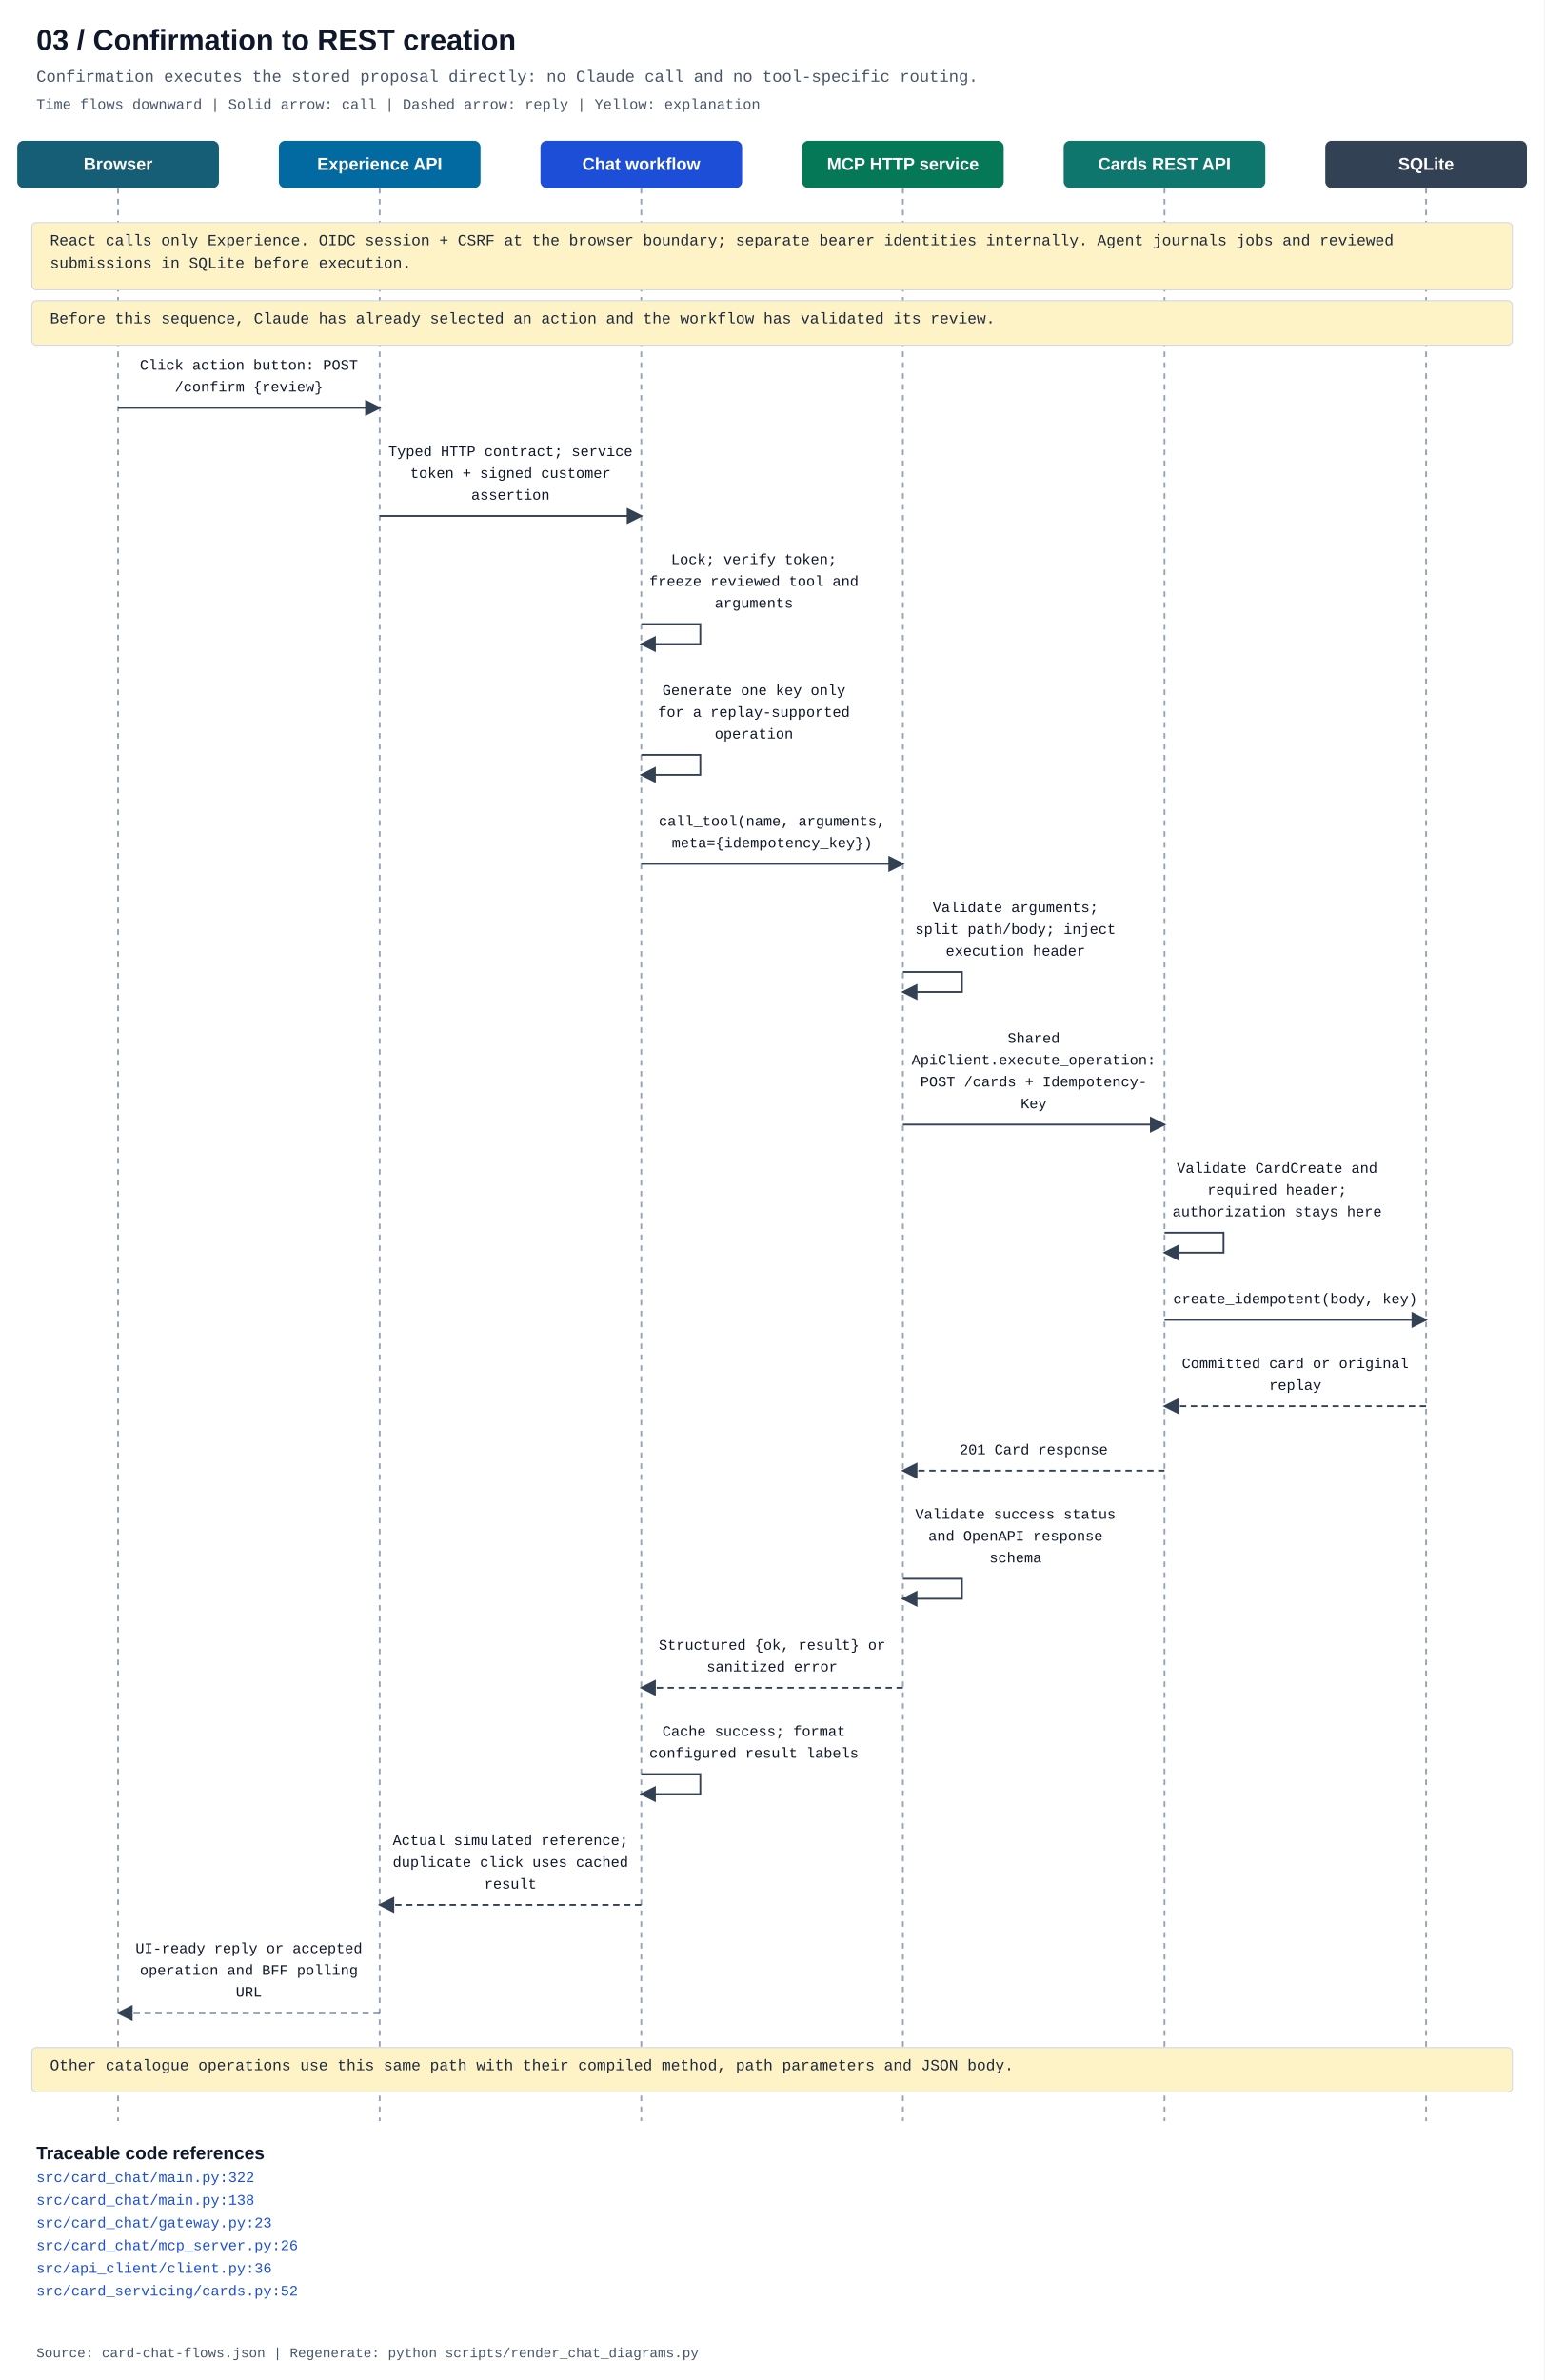
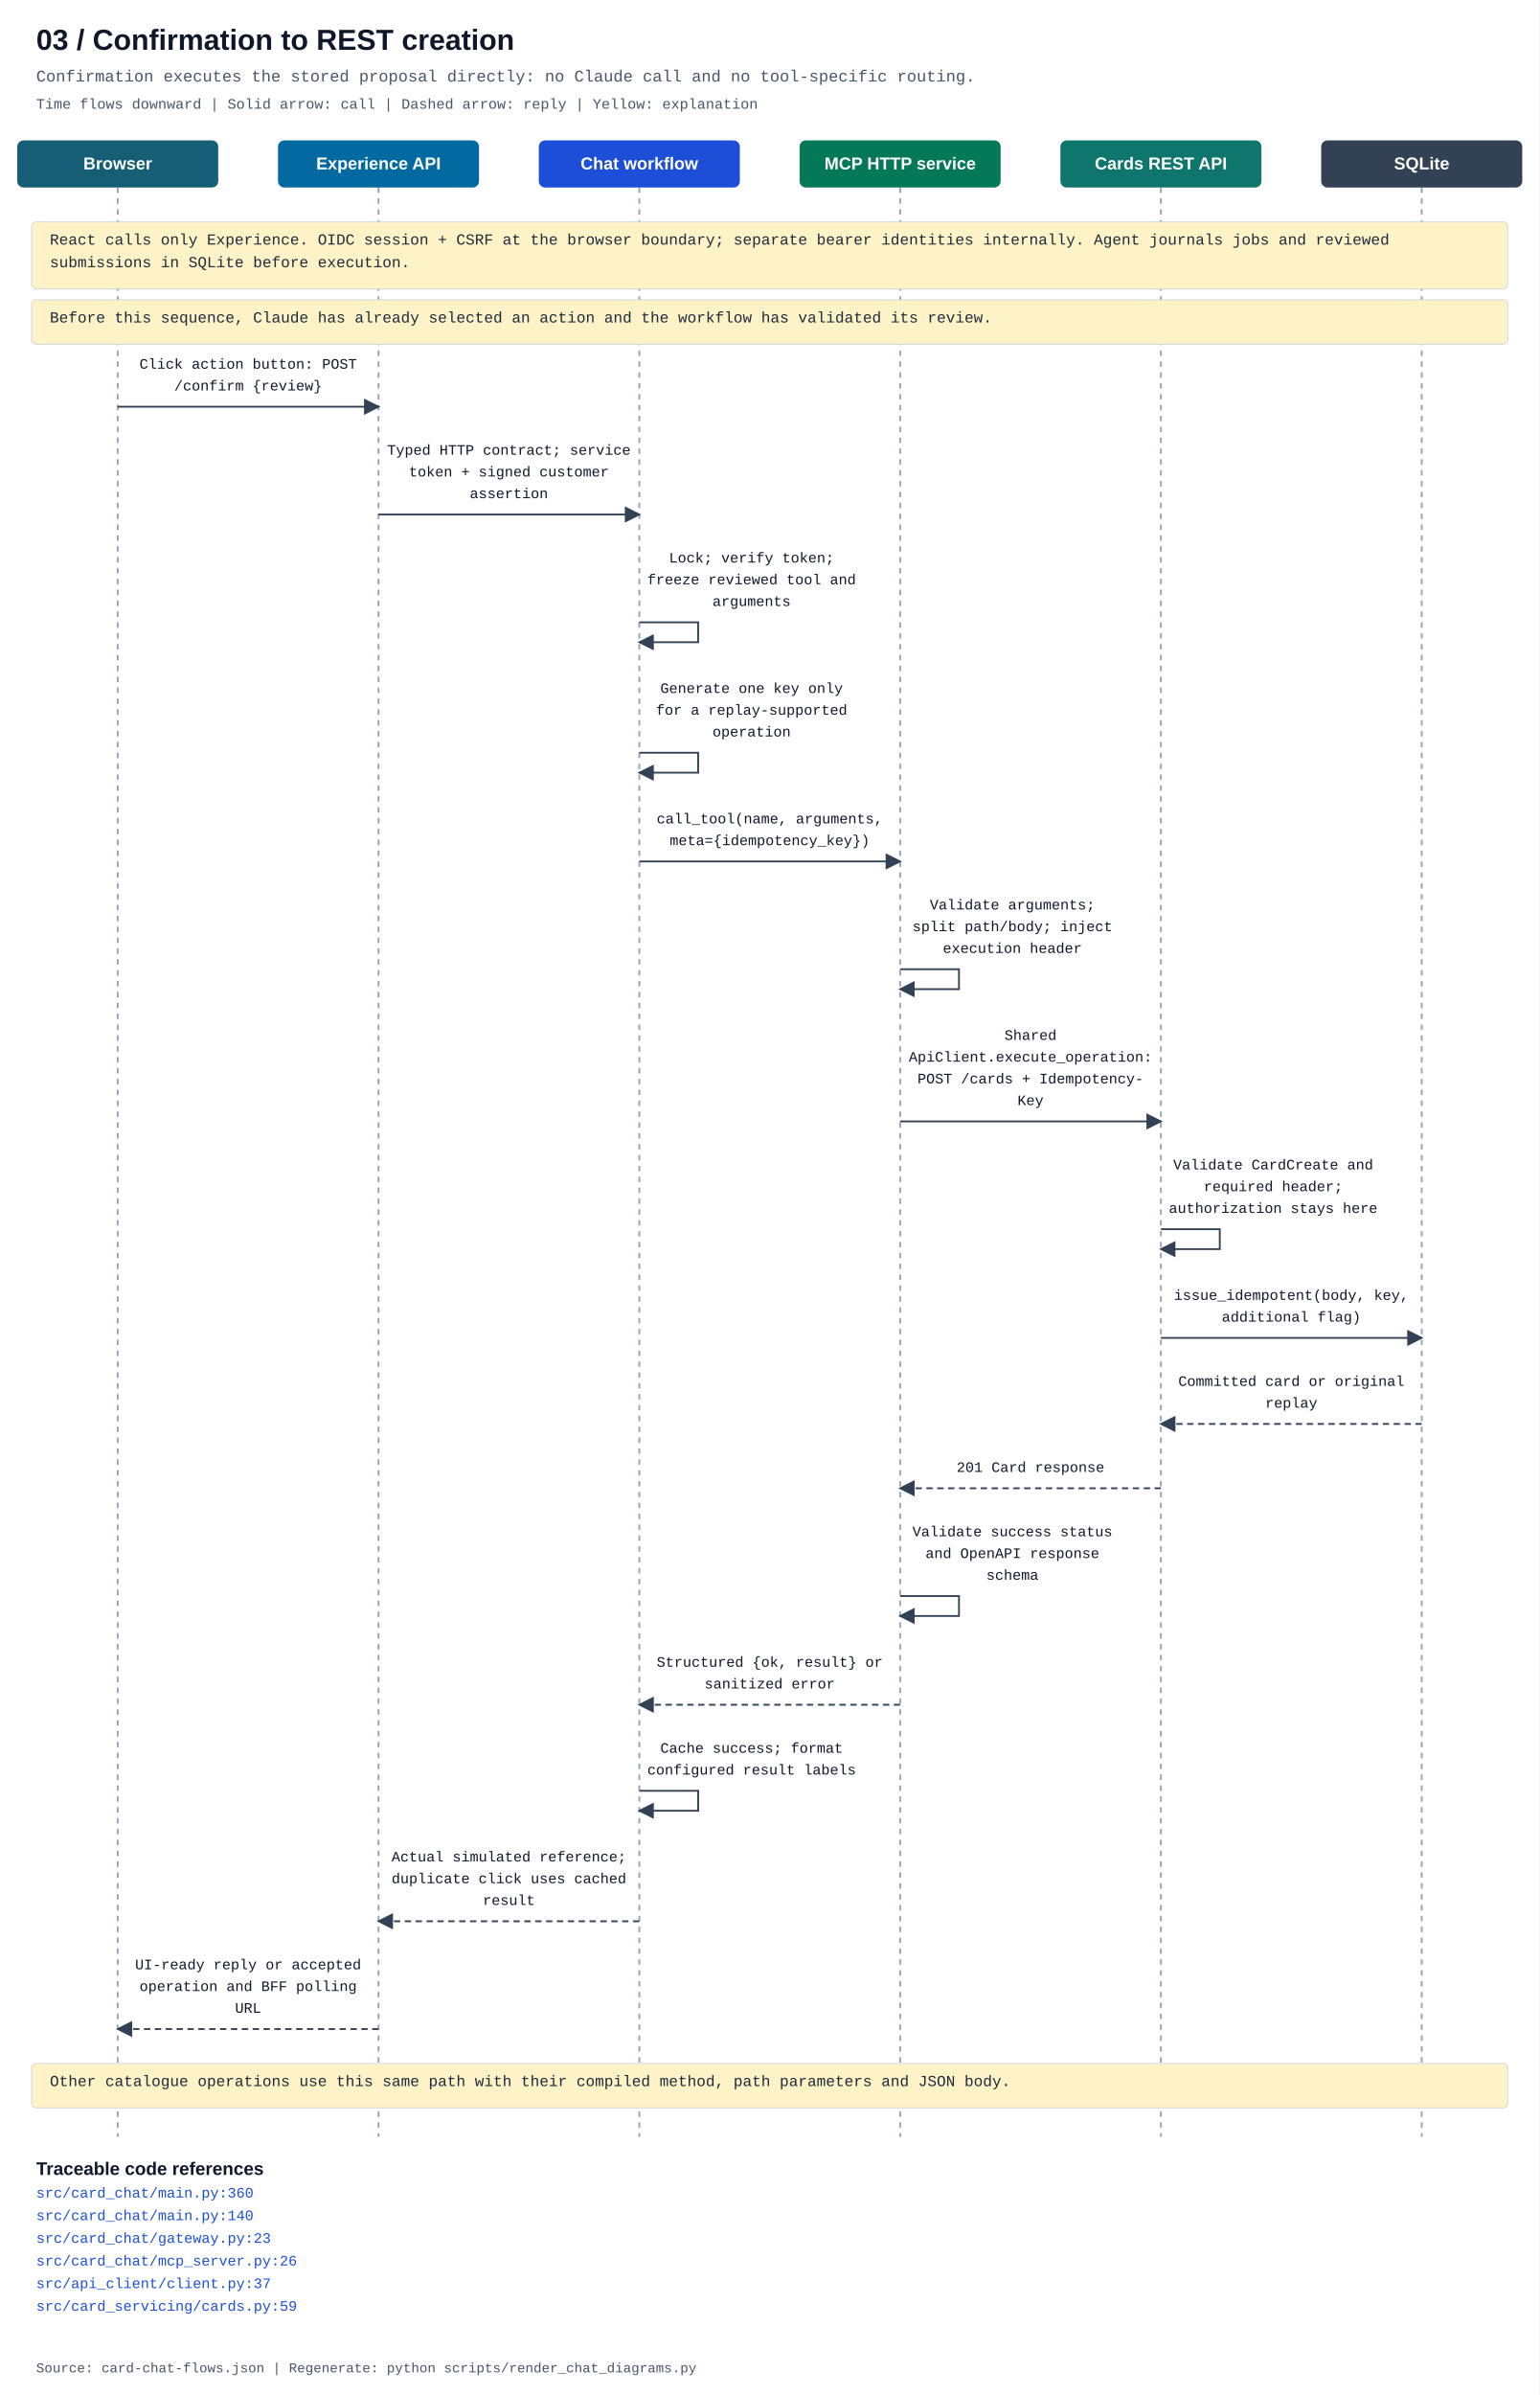
- <svg xmlns="http://www.w3.org/2000/svg" width="1700" height="2620" viewBox="0 0 1700 2620" role="img" aria-labelledby="title description">
+ <svg xmlns="http://www.w3.org/2000/svg" width="1700" height="2644" viewBox="0 0 1700 2644" role="img" aria-labelledby="title description">
  <defs>
    <marker id="arrow" markerWidth="9" markerHeight="9" refX="8" refY="4.5" orient="auto">
      <path d="M0 0 L9 4.5 L0 9" fill="#334155" />
    </marker>
  </defs>
  <style>text{font-family:Consolas,"Liberation Mono",monospace}.heading{font-family:Arial,sans-serif;font-weight:700}</style>
-   <rect width="1700" height="2620" fill="#fff" />
+   <rect width="1700" height="2644" fill="#fff" />
  <text x="40" y="55" class="heading" font-size="32" fill="#0f172a">03 / Confirmation to REST creation</text>
  <text x="40" y="90" font-size="18" fill="#475569">Confirmation executes the stored proposal directly: no Claude call and no tool-specific routing.</text>
  <text x="40" y="120" font-size="16" fill="#475569">Time flows downward | Solid arrow: call | Dashed arrow: reply | Yellow: explanation</text>
-   <path d="M130.0 207 V2335" stroke="#94a3b8" stroke-width="2" stroke-dasharray="6 6" />
+   <path d="M130.0 207 V2359" stroke="#94a3b8" stroke-width="2" stroke-dasharray="6 6" />
  <rect x="19.0" y="155" width="222" height="52" rx="7" fill="#155e75" />
  <text x="130.0" y="187" text-anchor="middle" class="heading" font-size="19" fill="white">Browser</text>
-   <path d="M418.0 207 V2335" stroke="#94a3b8" stroke-width="2" stroke-dasharray="6 6" />
+   <path d="M418.0 207 V2359" stroke="#94a3b8" stroke-width="2" stroke-dasharray="6 6" />
  <rect x="307.0" y="155" width="222" height="52" rx="7" fill="#0369a1" />
  <text x="418.0" y="187" text-anchor="middle" class="heading" font-size="19" fill="white">Experience API</text>
-   <path d="M706.0 207 V2335" stroke="#94a3b8" stroke-width="2" stroke-dasharray="6 6" />
+   <path d="M706.0 207 V2359" stroke="#94a3b8" stroke-width="2" stroke-dasharray="6 6" />
  <rect x="595.0" y="155" width="222" height="52" rx="7" fill="#1d4ed8" />
  <text x="706.0" y="187" text-anchor="middle" class="heading" font-size="19" fill="white">Chat workflow</text>
-   <path d="M994.0 207 V2335" stroke="#94a3b8" stroke-width="2" stroke-dasharray="6 6" />
+   <path d="M994.0 207 V2359" stroke="#94a3b8" stroke-width="2" stroke-dasharray="6 6" />
  <rect x="883.0" y="155" width="222" height="52" rx="7" fill="#047857" />
  <text x="994.0" y="187" text-anchor="middle" class="heading" font-size="19" fill="white">MCP HTTP service</text>
-   <path d="M1282.0 207 V2335" stroke="#94a3b8" stroke-width="2" stroke-dasharray="6 6" />
+   <path d="M1282.0 207 V2359" stroke="#94a3b8" stroke-width="2" stroke-dasharray="6 6" />
  <rect x="1171.0" y="155" width="222" height="52" rx="7" fill="#0f766e" />
  <text x="1282.0" y="187" text-anchor="middle" class="heading" font-size="19" fill="white">Cards REST API</text>
-   <path d="M1570.0 207 V2335" stroke="#94a3b8" stroke-width="2" stroke-dasharray="6 6" />
+   <path d="M1570.0 207 V2359" stroke="#94a3b8" stroke-width="2" stroke-dasharray="6 6" />
  <rect x="1459.0" y="155" width="222" height="52" rx="7" fill="#334155" />
  <text x="1570.0" y="187" text-anchor="middle" class="heading" font-size="19" fill="white">SQLite</text>
  <rect x="35" y="245" width="1630" height="74" rx="5" fill="#fef3c7" stroke="#cbd5e1" />
  <text x="55" y="270" font-size="17" fill="#1e293b">React calls only Experience. OIDC session + CSRF at the browser boundary; separate bearer identities internally. Agent journals jobs and reviewed</text>
  <text x="55" y="295" font-size="17" fill="#1e293b">submissions in SQLite before execution.</text>
  <rect x="35" y="331" width="1630" height="49" rx="5" fill="#fef3c7" stroke="#cbd5e1" />
  <text x="55" y="356" font-size="17" fill="#1e293b">Before this sequence, Claude has already selected an action and the workflow has validated its review.</text>
  <rect x="147.25" y="387" width="253.5" height="55" fill="white" />
  <text x="274.0" y="407" text-anchor="middle" font-size="16" fill="#0f172a">Click action button: POST</text>
  <text x="274.0" y="431" text-anchor="middle" font-size="16" fill="#0f172a">/confirm {review}</text>
  <path d="M130.0 449 H418.0" fill="none" stroke="#334155" stroke-width="2" marker-end="url(#arrow)" />
  <rect x="421.0" y="482" width="282.0" height="79" fill="white" />
  <text x="562.0" y="502" text-anchor="middle" font-size="16" fill="#0f172a">Typed HTTP contract; service</text>
  <text x="562.0" y="526" text-anchor="middle" font-size="16" fill="#0f172a">token + signed customer</text>
  <text x="562.0" y="550" text-anchor="middle" font-size="16" fill="#0f172a">assertion</text>
  <path d="M418.0 568 H706.0" fill="none" stroke="#334155" stroke-width="2" marker-end="url(#arrow)" />
  <rect x="708.0" y="601" width="244.0" height="79" fill="white" />
  <text x="830.0" y="621" text-anchor="middle" font-size="16" fill="#0f172a">Lock; verify token;</text>
  <text x="830.0" y="645" text-anchor="middle" font-size="16" fill="#0f172a">freeze reviewed tool and</text>
  <text x="830.0" y="669" text-anchor="middle" font-size="16" fill="#0f172a">arguments</text>
  <path d="M706.0 687 H771.0 V709 H706.0" fill="none" stroke="#334155" stroke-width="2" marker-end="url(#arrow)" />
  <rect x="717.5" y="745" width="225.0" height="79" fill="white" />
  <text x="830.0" y="765" text-anchor="middle" font-size="16" fill="#0f172a">Generate one key only</text>
  <text x="830.0" y="789" text-anchor="middle" font-size="16" fill="#0f172a">for a replay-supported</text>
  <text x="830.0" y="813" text-anchor="middle" font-size="16" fill="#0f172a">operation</text>
  <path d="M706.0 831 H771.0 V853 H706.0" fill="none" stroke="#334155" stroke-width="2" marker-end="url(#arrow)" />
  <rect x="718.5" y="889" width="263.0" height="55" fill="white" />
  <text x="850.0" y="909" text-anchor="middle" font-size="16" fill="#0f172a">call_tool(name, arguments,</text>
  <text x="850.0" y="933" text-anchor="middle" font-size="16" fill="#0f172a">meta={idempotency_key})</text>
  <path d="M706.0 951 H994.0" fill="none" stroke="#334155" stroke-width="2" marker-end="url(#arrow)" />
  <rect x="1000.75" y="984" width="234.5" height="79" fill="white" />
  <text x="1118.0" y="1004" text-anchor="middle" font-size="16" fill="#0f172a">Validate arguments;</text>
  <text x="1118.0" y="1028" text-anchor="middle" font-size="16" fill="#0f172a">split path/body; inject</text>
  <text x="1118.0" y="1052" text-anchor="middle" font-size="16" fill="#0f172a">execution header</text>
  <path d="M994.0 1070 H1059.0 V1092 H994.0" fill="none" stroke="#334155" stroke-width="2" marker-end="url(#arrow)" />
  <rect x="997.0" y="1128" width="282.0" height="103" fill="white" />
  <text x="1138.0" y="1148" text-anchor="middle" font-size="16" fill="#0f172a">Shared</text>
  <text x="1138.0" y="1172" text-anchor="middle" font-size="16" fill="#0f172a">ApiClient.execute_operation:</text>
  <text x="1138.0" y="1196" text-anchor="middle" font-size="16" fill="#0f172a">POST /cards + Idempotency-</text>
  <text x="1138.0" y="1220" text-anchor="middle" font-size="16" fill="#0f172a">Key</text>
  <path d="M994.0 1238 H1282.0" fill="none" stroke="#334155" stroke-width="2" marker-end="url(#arrow)" />
  <rect x="1284.0" y="1271" width="244.0" height="79" fill="white" />
  <text x="1406.0" y="1291" text-anchor="middle" font-size="16" fill="#0f172a">Validate CardCreate and</text>
  <text x="1406.0" y="1315" text-anchor="middle" font-size="16" fill="#0f172a">required header;</text>
  <text x="1406.0" y="1339" text-anchor="middle" font-size="16" fill="#0f172a">authorization stays here</text>
  <path d="M1282.0 1357 H1347.0 V1379 H1282.0" fill="none" stroke="#334155" stroke-width="2" marker-end="url(#arrow)" />
-   <rect x="1285.0" y="1415" width="282.0" height="31" fill="white" />
-   <text x="1426.0" y="1435" text-anchor="middle" font-size="16" fill="#0f172a">create_idempotent(body, key)</text>
-   <path d="M1282.0 1453 H1570.0" fill="none" stroke="#334155" stroke-width="2" marker-end="url(#arrow)" />
-   <rect x="1294.5" y="1486" width="263.0" height="55" fill="white" />
-   <text x="1426.0" y="1506" text-anchor="middle" font-size="16" fill="#0f172a">Committed card or original</text>
-   <text x="1426.0" y="1530" text-anchor="middle" font-size="16" fill="#0f172a">replay</text>
-   <path d="M1570.0 1548 H1282.0" fill="none" stroke="#334155" stroke-width="2" stroke-dasharray="7 5" marker-end="url(#arrow)" />
-   <rect x="1049.25" y="1581" width="177.5" height="31" fill="white" />
-   <text x="1138.0" y="1601" text-anchor="middle" font-size="16" fill="#0f172a">201 Card response</text>
-   <path d="M1282.0 1619 H994.0" fill="none" stroke="#334155" stroke-width="2" stroke-dasharray="7 5" marker-end="url(#arrow)" />
-   <rect x="1000.75" y="1652" width="234.5" height="79" fill="white" />
-   <text x="1118.0" y="1672" text-anchor="middle" font-size="16" fill="#0f172a">Validate success status</text>
-   <text x="1118.0" y="1696" text-anchor="middle" font-size="16" fill="#0f172a">and OpenAPI response</text>
-   <text x="1118.0" y="1720" text-anchor="middle" font-size="16" fill="#0f172a">schema</text>
-   <path d="M994.0 1738 H1059.0 V1760 H994.0" fill="none" stroke="#334155" stroke-width="2" marker-end="url(#arrow)" />
-   <rect x="718.5" y="1796" width="263.0" height="55" fill="white" />
-   <text x="850.0" y="1816" text-anchor="middle" font-size="16" fill="#0f172a">Structured {ok, result} or</text>
-   <text x="850.0" y="1840" text-anchor="middle" font-size="16" fill="#0f172a">sanitized error</text>
-   <path d="M994.0 1858 H706.0" fill="none" stroke="#334155" stroke-width="2" stroke-dasharray="7 5" marker-end="url(#arrow)" />
-   <rect x="708.0" y="1891" width="244.0" height="55" fill="white" />
-   <text x="830.0" y="1911" text-anchor="middle" font-size="16" fill="#0f172a">Cache success; format</text>
-   <text x="830.0" y="1935" text-anchor="middle" font-size="16" fill="#0f172a">configured result labels</text>
-   <path d="M706.0 1953 H771.0 V1975 H706.0" fill="none" stroke="#334155" stroke-width="2" marker-end="url(#arrow)" />
-   <rect x="425.75" y="2011" width="272.5" height="79" fill="white" />
-   <text x="562.0" y="2031" text-anchor="middle" font-size="16" fill="#0f172a">Actual simulated reference;</text>
-   <text x="562.0" y="2055" text-anchor="middle" font-size="16" fill="#0f172a">duplicate click uses cached</text>
-   <text x="562.0" y="2079" text-anchor="middle" font-size="16" fill="#0f172a">result</text>
-   <path d="M706.0 2097 H418.0" fill="none" stroke="#334155" stroke-width="2" stroke-dasharray="7 5" marker-end="url(#arrow)" />
-   <rect x="142.5" y="2130" width="263.0" height="79" fill="white" />
-   <text x="274.0" y="2150" text-anchor="middle" font-size="16" fill="#0f172a">UI-ready reply or accepted</text>
-   <text x="274.0" y="2174" text-anchor="middle" font-size="16" fill="#0f172a">operation and BFF polling</text>
-   <text x="274.0" y="2198" text-anchor="middle" font-size="16" fill="#0f172a">URL</text>
-   <path d="M418.0 2216 H130.0" fill="none" stroke="#334155" stroke-width="2" stroke-dasharray="7 5" marker-end="url(#arrow)" />
-   <rect x="35" y="2254" width="1630" height="49" rx="5" fill="#fef3c7" stroke="#cbd5e1" />
-   <text x="55" y="2279" font-size="17" fill="#1e293b">Other catalogue operations use this same path with their compiled method, path parameters and JSON body.</text>
-   <text x="40" y="2377" class="heading" font-size="20" fill="#0f172a">Traceable code references</text>
+   <rect x="1289.75" y="1415" width="272.5" height="55" fill="white" />
+   <text x="1426.0" y="1435" text-anchor="middle" font-size="16" fill="#0f172a">issue_idempotent(body, key,</text>
+   <text x="1426.0" y="1459" text-anchor="middle" font-size="16" fill="#0f172a">additional flag)</text>
+   <path d="M1282.0 1477 H1570.0" fill="none" stroke="#334155" stroke-width="2" marker-end="url(#arrow)" />
+   <rect x="1294.5" y="1510" width="263.0" height="55" fill="white" />
+   <text x="1426.0" y="1530" text-anchor="middle" font-size="16" fill="#0f172a">Committed card or original</text>
+   <text x="1426.0" y="1554" text-anchor="middle" font-size="16" fill="#0f172a">replay</text>
+   <path d="M1570.0 1572 H1282.0" fill="none" stroke="#334155" stroke-width="2" stroke-dasharray="7 5" marker-end="url(#arrow)" />
+   <rect x="1049.25" y="1605" width="177.5" height="31" fill="white" />
+   <text x="1138.0" y="1625" text-anchor="middle" font-size="16" fill="#0f172a">201 Card response</text>
+   <path d="M1282.0 1643 H994.0" fill="none" stroke="#334155" stroke-width="2" stroke-dasharray="7 5" marker-end="url(#arrow)" />
+   <rect x="1000.75" y="1676" width="234.5" height="79" fill="white" />
+   <text x="1118.0" y="1696" text-anchor="middle" font-size="16" fill="#0f172a">Validate success status</text>
+   <text x="1118.0" y="1720" text-anchor="middle" font-size="16" fill="#0f172a">and OpenAPI response</text>
+   <text x="1118.0" y="1744" text-anchor="middle" font-size="16" fill="#0f172a">schema</text>
+   <path d="M994.0 1762 H1059.0 V1784 H994.0" fill="none" stroke="#334155" stroke-width="2" marker-end="url(#arrow)" />
+   <rect x="718.5" y="1820" width="263.0" height="55" fill="white" />
+   <text x="850.0" y="1840" text-anchor="middle" font-size="16" fill="#0f172a">Structured {ok, result} or</text>
+   <text x="850.0" y="1864" text-anchor="middle" font-size="16" fill="#0f172a">sanitized error</text>
+   <path d="M994.0 1882 H706.0" fill="none" stroke="#334155" stroke-width="2" stroke-dasharray="7 5" marker-end="url(#arrow)" />
+   <rect x="708.0" y="1915" width="244.0" height="55" fill="white" />
+   <text x="830.0" y="1935" text-anchor="middle" font-size="16" fill="#0f172a">Cache success; format</text>
+   <text x="830.0" y="1959" text-anchor="middle" font-size="16" fill="#0f172a">configured result labels</text>
+   <path d="M706.0 1977 H771.0 V1999 H706.0" fill="none" stroke="#334155" stroke-width="2" marker-end="url(#arrow)" />
+   <rect x="425.75" y="2035" width="272.5" height="79" fill="white" />
+   <text x="562.0" y="2055" text-anchor="middle" font-size="16" fill="#0f172a">Actual simulated reference;</text>
+   <text x="562.0" y="2079" text-anchor="middle" font-size="16" fill="#0f172a">duplicate click uses cached</text>
+   <text x="562.0" y="2103" text-anchor="middle" font-size="16" fill="#0f172a">result</text>
+   <path d="M706.0 2121 H418.0" fill="none" stroke="#334155" stroke-width="2" stroke-dasharray="7 5" marker-end="url(#arrow)" />
+   <rect x="142.5" y="2154" width="263.0" height="79" fill="white" />
+   <text x="274.0" y="2174" text-anchor="middle" font-size="16" fill="#0f172a">UI-ready reply or accepted</text>
+   <text x="274.0" y="2198" text-anchor="middle" font-size="16" fill="#0f172a">operation and BFF polling</text>
+   <text x="274.0" y="2222" text-anchor="middle" font-size="16" fill="#0f172a">URL</text>
+   <path d="M418.0 2240 H130.0" fill="none" stroke="#334155" stroke-width="2" stroke-dasharray="7 5" marker-end="url(#arrow)" />
+   <rect x="35" y="2278" width="1630" height="49" rx="5" fill="#fef3c7" stroke="#cbd5e1" />
+   <text x="55" y="2303" font-size="17" fill="#1e293b">Other catalogue operations use this same path with their compiled method, path parameters and JSON body.</text>
+   <text x="40" y="2401" class="heading" font-size="20" fill="#0f172a">Traceable code references</text>
  <a href="../../src/card_chat/main.py">
-     <text x="40" y="2402" font-size="16" fill="#1d4ed8">src/card_chat/main.py:322</text>
+     <text x="40" y="2426" font-size="16" fill="#1d4ed8">src/card_chat/main.py:360</text>
  </a>
  <a href="../../src/card_chat/main.py">
-     <text x="40" y="2427" font-size="16" fill="#1d4ed8">src/card_chat/main.py:138</text>
+     <text x="40" y="2451" font-size="16" fill="#1d4ed8">src/card_chat/main.py:140</text>
  </a>
  <a href="../../src/card_chat/gateway.py">
-     <text x="40" y="2452" font-size="16" fill="#1d4ed8">src/card_chat/gateway.py:23</text>
+     <text x="40" y="2476" font-size="16" fill="#1d4ed8">src/card_chat/gateway.py:23</text>
  </a>
  <a href="../../src/card_chat/mcp_server.py">
-     <text x="40" y="2477" font-size="16" fill="#1d4ed8">src/card_chat/mcp_server.py:26</text>
+     <text x="40" y="2501" font-size="16" fill="#1d4ed8">src/card_chat/mcp_server.py:26</text>
  </a>
  <a href="../../src/api_client/client.py">
-     <text x="40" y="2502" font-size="16" fill="#1d4ed8">src/api_client/client.py:36</text>
+     <text x="40" y="2526" font-size="16" fill="#1d4ed8">src/api_client/client.py:37</text>
  </a>
  <a href="../../src/card_servicing/cards.py">
-     <text x="40" y="2527" font-size="16" fill="#1d4ed8">src/card_servicing/cards.py:52</text>
+     <text x="40" y="2551" font-size="16" fill="#1d4ed8">src/card_servicing/cards.py:59</text>
  </a>
-   <text x="40" y="2595" font-size="15" fill="#475569">Source: card-chat-flows.json | Regenerate: python scripts/render_chat_diagrams.py</text>
+   <text x="40" y="2619" font-size="15" fill="#475569">Source: card-chat-flows.json | Regenerate: python scripts/render_chat_diagrams.py</text>
</svg>
